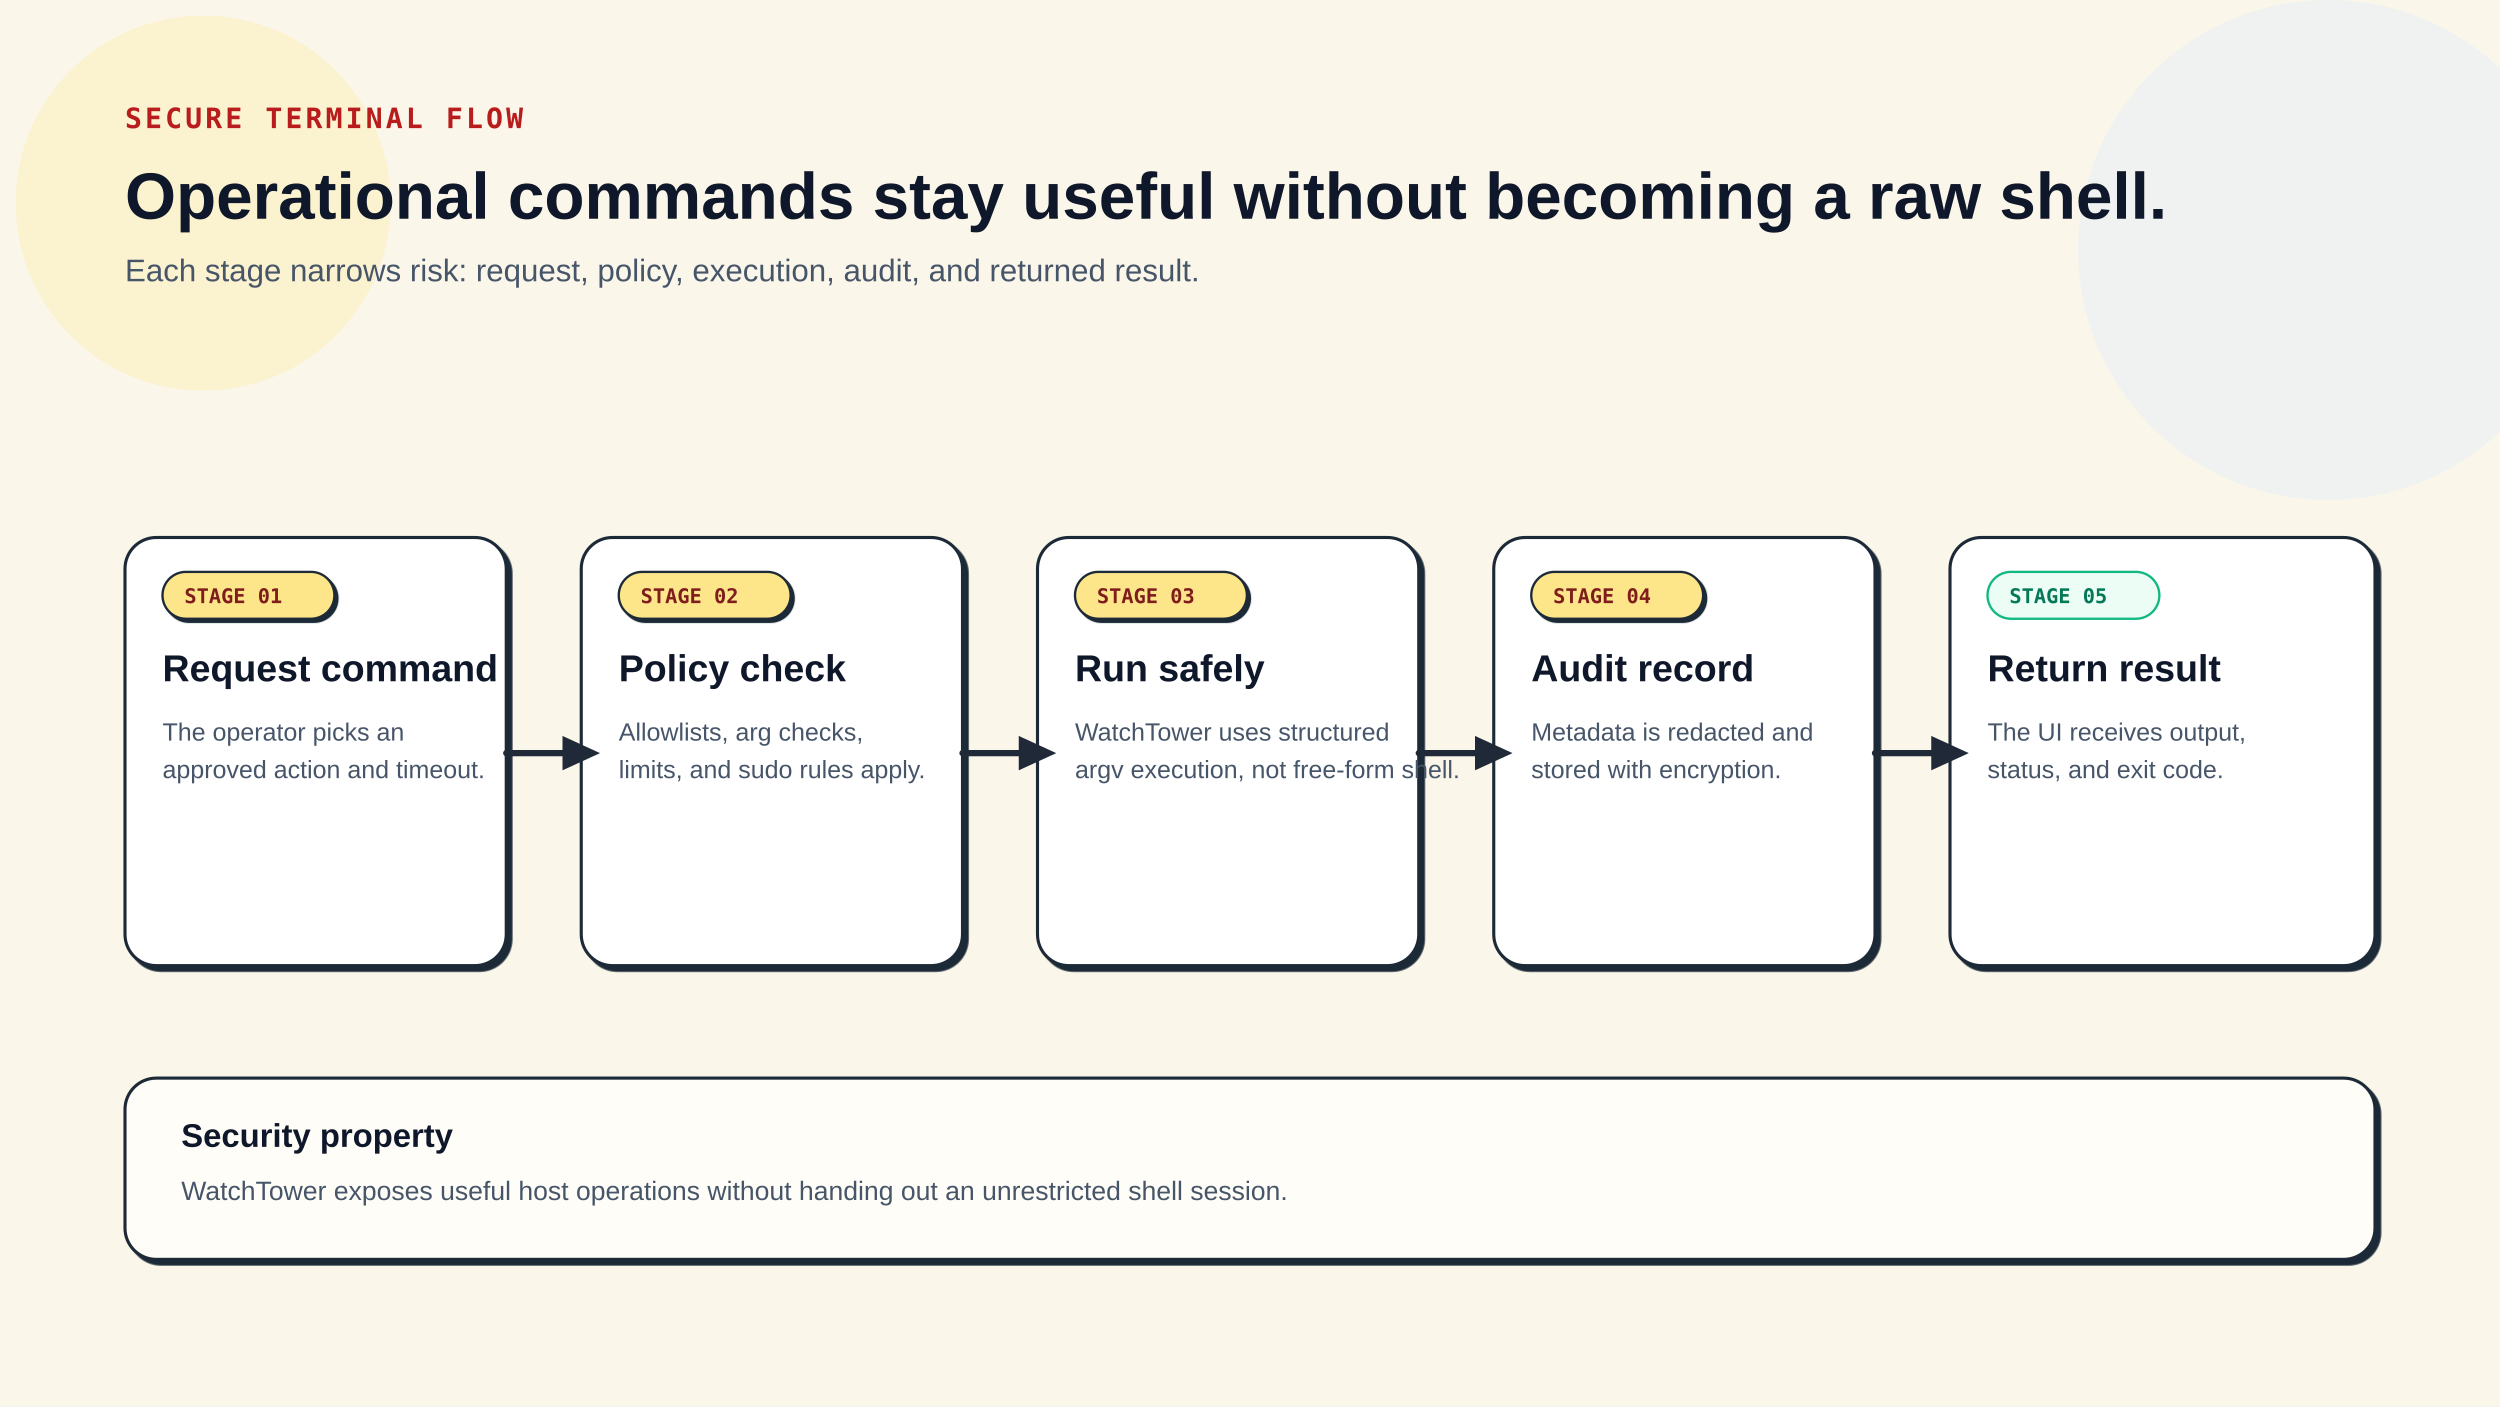
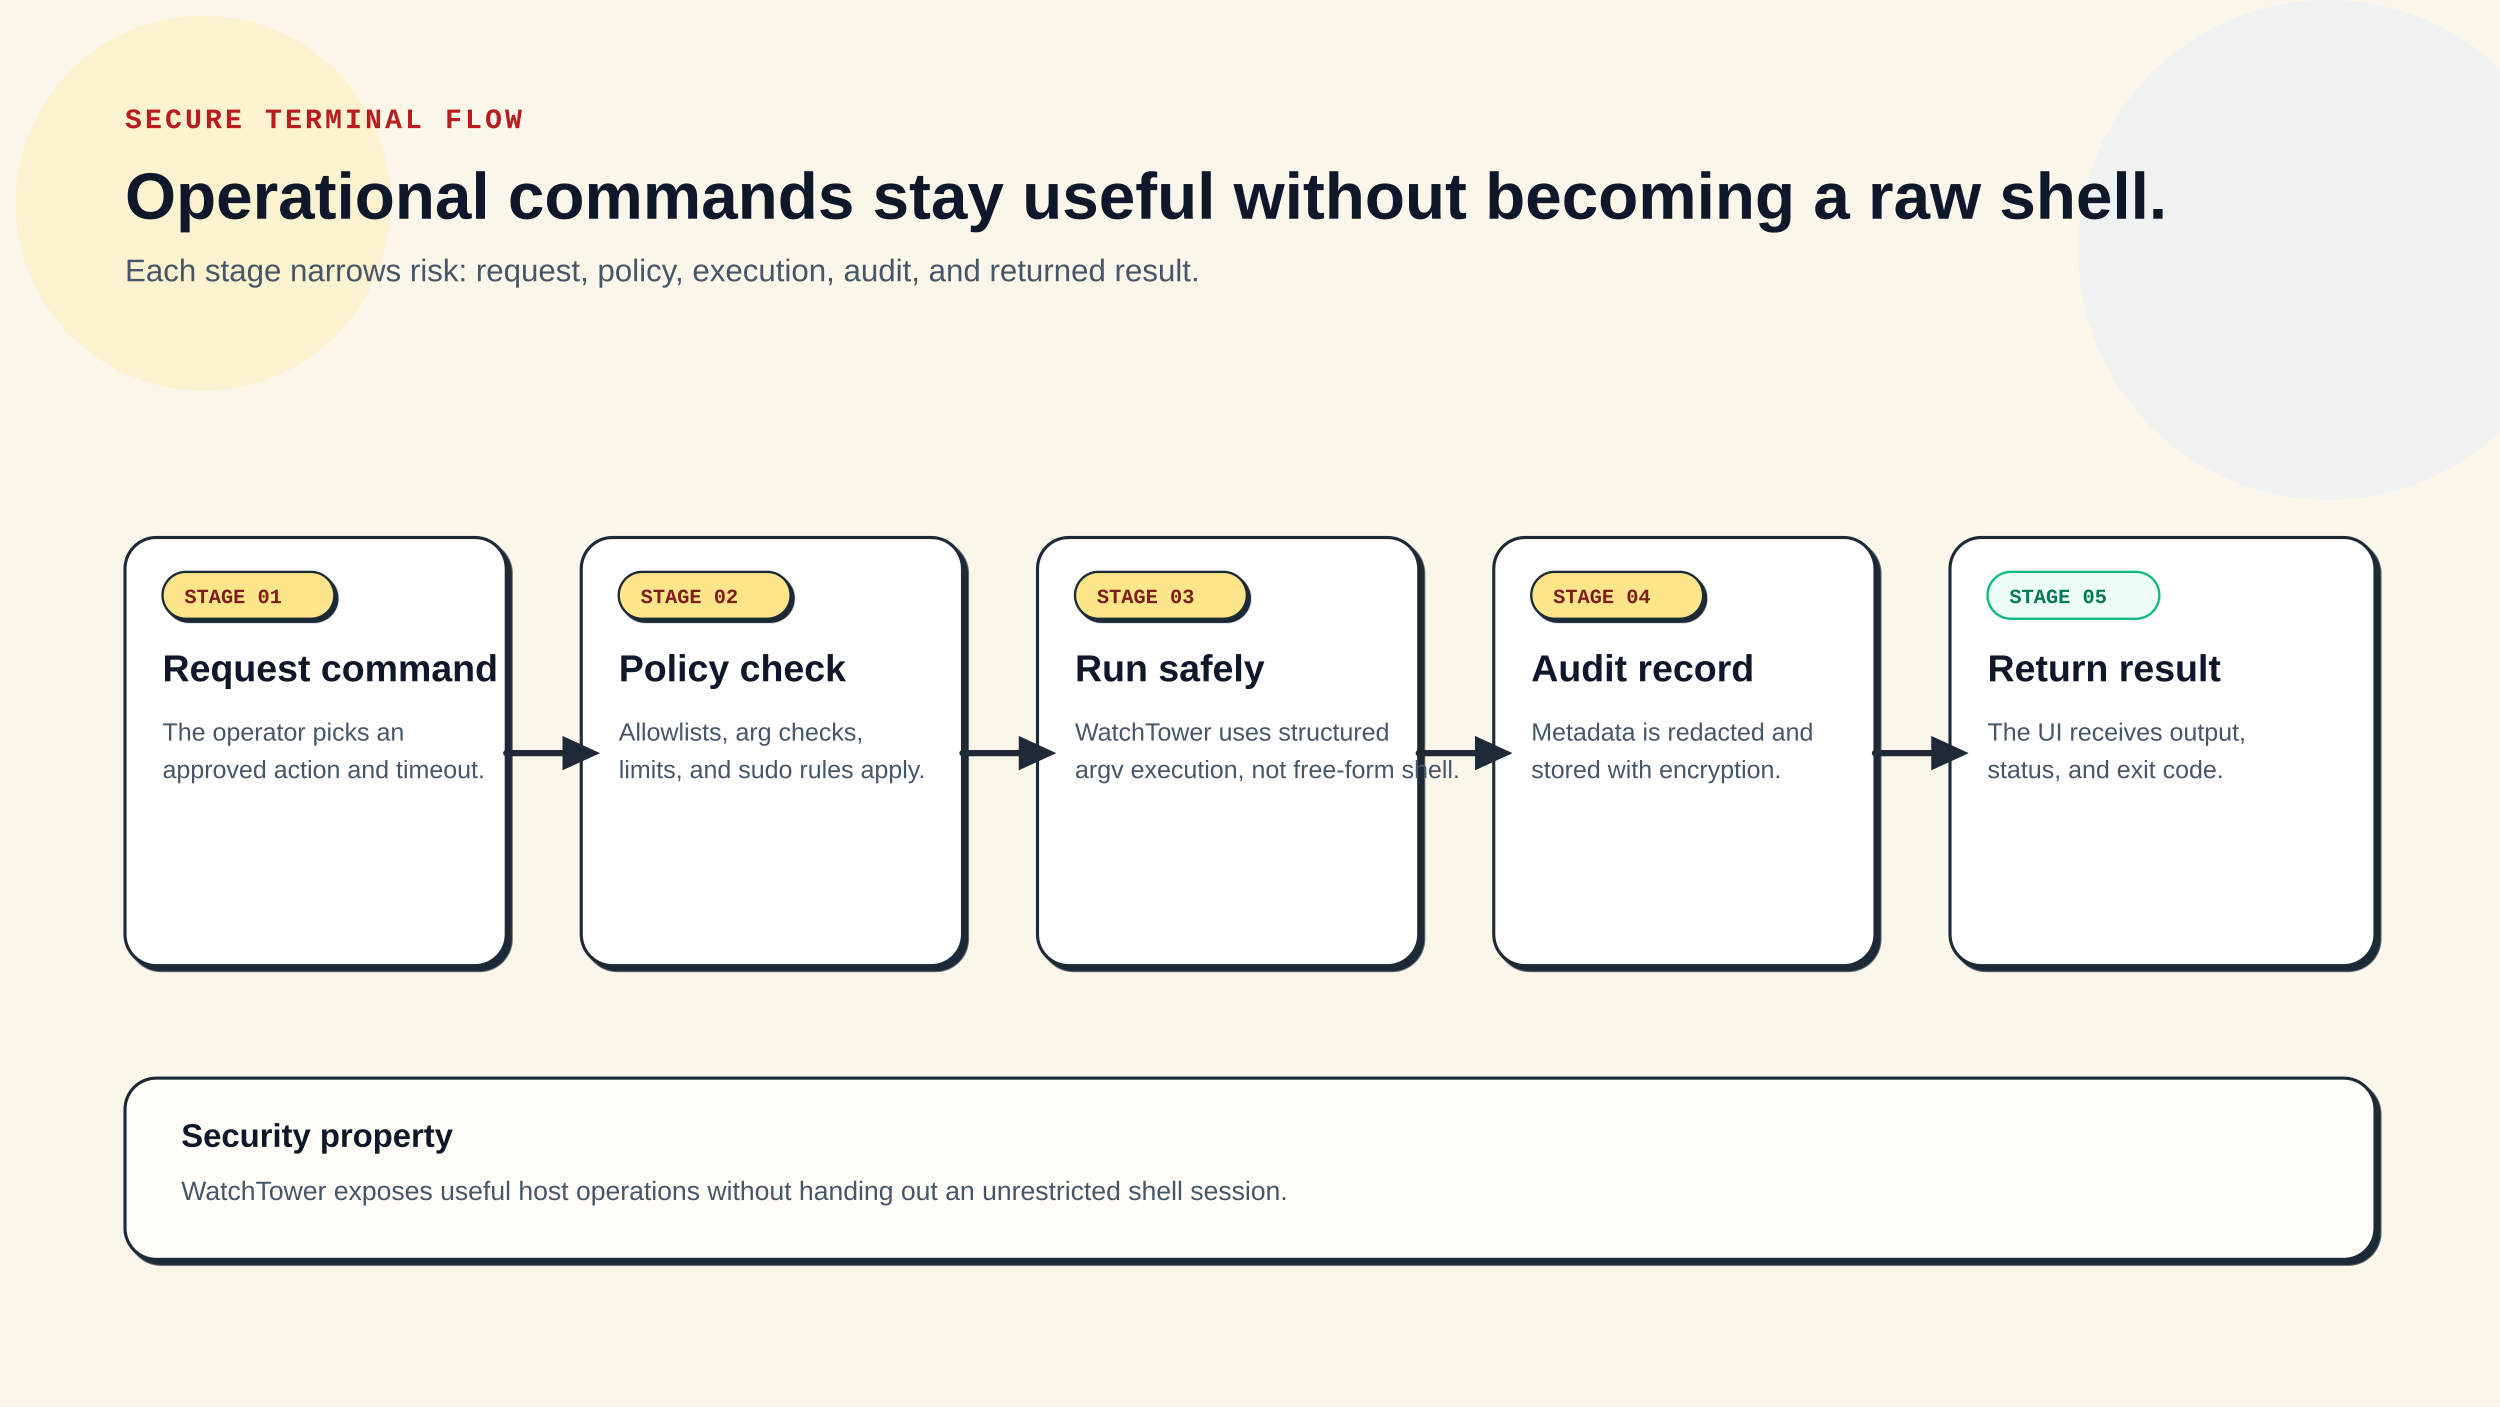
<svg xmlns="http://www.w3.org/2000/svg" viewBox="0 0 1600 900" role="img" aria-label="WatchTower secure terminal command flow">
  <defs>
    <filter id="cs" x="-4%" y="-4%" width="112%" height="116%">
      <feDropShadow dx="3" dy="3" stdDeviation="0" flood-color="#1f2937" />
    </filter>
    <filter id="ps" x="-2%" y="-8%" width="108%" height="132%">
      <feDropShadow dx="2" dy="2" stdDeviation="0" flood-color="#1f2937" />
    </filter>
  </defs>
  <rect width="1600" height="900" fill="#fbf6ea" />
  <circle cx="130" cy="130" r="120" fill="#fde68a" opacity="0.28" />
  <circle cx="1490" cy="160" r="160" fill="#dbeafe" opacity="0.35" />
-   <text x="80" y="82" font-family="'Space Mono', monospace" font-size="18" font-weight="700" fill="#b91c1c" letter-spacing="2">SECURE TERMINAL FLOW</text>
-   <text x="80" y="140" font-family="'DM Sans', Arial, sans-serif" font-size="42" font-weight="800" fill="#0f172a">Operational commands stay useful without becoming a raw shell.</text>
-   <text x="80" y="180" font-family="'DM Sans', Arial, sans-serif" font-size="20" font-weight="500" fill="#475569">Each stage narrows risk: request, policy, execution, audit, and returned result.</text>
+   <text x="80" y="82" font-family="'Courier New', Courier, monospace" font-size="18" font-weight="700" fill="#b91c1c" letter-spacing="2">SECURE TERMINAL FLOW</text>
+   <text x="80" y="140" font-family="Arial, 'Helvetica Neue', Helvetica, sans-serif" font-size="42" font-weight="800" fill="#0f172a">Operational commands stay useful without becoming a raw shell.</text>
+   <text x="80" y="180" font-family="Arial, 'Helvetica Neue', Helvetica, sans-serif" font-size="20" font-weight="500" fill="#475569">Each stage narrows risk: request, policy, execution, audit, and returned result.</text>
  <rect x="80" y="344" width="244" height="274" rx="20" fill="#ffffff" stroke="#1f2937" stroke-width="2" filter="url(#cs)" />
  <rect x="104" y="366" width="110" height="30" rx="15" fill="#fde68a" stroke="#1f2937" stroke-width="1.5" filter="url(#ps)" />
-   <text x="118" y="386" font-family="'Space Mono', monospace" font-size="13" font-weight="700" fill="#7f1d1d">STAGE 01</text>
-   <text x="104" y="436" font-family="'DM Sans', Arial, sans-serif" font-size="24" font-weight="800" fill="#0f172a">Request command</text>
-   <text x="104" y="474" font-family="'DM Sans', Arial, sans-serif" font-size="16" font-weight="500" fill="#475569">The operator picks an</text>
-   <text x="104" y="498" font-family="'DM Sans', Arial, sans-serif" font-size="16" font-weight="500" fill="#475569">approved action and timeout.</text>
+   <text x="118" y="386" font-family="'Courier New', Courier, monospace" font-size="13" font-weight="700" fill="#7f1d1d">STAGE 01</text>
+   <text x="104" y="436" font-family="Arial, 'Helvetica Neue', Helvetica, sans-serif" font-size="24" font-weight="800" fill="#0f172a">Request command</text>
+   <text x="104" y="474" font-family="Arial, 'Helvetica Neue', Helvetica, sans-serif" font-size="16" font-weight="500" fill="#475569">The operator picks an</text>
+   <text x="104" y="498" font-family="Arial, 'Helvetica Neue', Helvetica, sans-serif" font-size="16" font-weight="500" fill="#475569">approved action and timeout.</text>
  <rect x="372" y="344" width="244" height="274" rx="20" fill="#ffffff" stroke="#1f2937" stroke-width="2" filter="url(#cs)" />
  <rect x="396" y="366" width="110" height="30" rx="15" fill="#fde68a" stroke="#1f2937" stroke-width="1.5" filter="url(#ps)" />
-   <text x="410" y="386" font-family="'Space Mono', monospace" font-size="13" font-weight="700" fill="#7f1d1d">STAGE 02</text>
-   <text x="396" y="436" font-family="'DM Sans', Arial, sans-serif" font-size="24" font-weight="800" fill="#0f172a">Policy check</text>
-   <text x="396" y="474" font-family="'DM Sans', Arial, sans-serif" font-size="16" font-weight="500" fill="#475569">Allowlists, arg checks,</text>
-   <text x="396" y="498" font-family="'DM Sans', Arial, sans-serif" font-size="16" font-weight="500" fill="#475569">limits, and sudo rules apply.</text>
+   <text x="410" y="386" font-family="'Courier New', Courier, monospace" font-size="13" font-weight="700" fill="#7f1d1d">STAGE 02</text>
+   <text x="396" y="436" font-family="Arial, 'Helvetica Neue', Helvetica, sans-serif" font-size="24" font-weight="800" fill="#0f172a">Policy check</text>
+   <text x="396" y="474" font-family="Arial, 'Helvetica Neue', Helvetica, sans-serif" font-size="16" font-weight="500" fill="#475569">Allowlists, arg checks,</text>
+   <text x="396" y="498" font-family="Arial, 'Helvetica Neue', Helvetica, sans-serif" font-size="16" font-weight="500" fill="#475569">limits, and sudo rules apply.</text>
  <rect x="664" y="344" width="244" height="274" rx="20" fill="#ffffff" stroke="#1f2937" stroke-width="2" filter="url(#cs)" />
  <rect x="688" y="366" width="110" height="30" rx="15" fill="#fde68a" stroke="#1f2937" stroke-width="1.5" filter="url(#ps)" />
-   <text x="702" y="386" font-family="'Space Mono', monospace" font-size="13" font-weight="700" fill="#7f1d1d">STAGE 03</text>
-   <text x="688" y="436" font-family="'DM Sans', Arial, sans-serif" font-size="24" font-weight="800" fill="#0f172a">Run safely</text>
-   <text x="688" y="474" font-family="'DM Sans', Arial, sans-serif" font-size="16" font-weight="500" fill="#475569">WatchTower uses structured</text>
-   <text x="688" y="498" font-family="'DM Sans', Arial, sans-serif" font-size="16" font-weight="500" fill="#475569">argv execution, not free-form shell.</text>
+   <text x="702" y="386" font-family="'Courier New', Courier, monospace" font-size="13" font-weight="700" fill="#7f1d1d">STAGE 03</text>
+   <text x="688" y="436" font-family="Arial, 'Helvetica Neue', Helvetica, sans-serif" font-size="24" font-weight="800" fill="#0f172a">Run safely</text>
+   <text x="688" y="474" font-family="Arial, 'Helvetica Neue', Helvetica, sans-serif" font-size="16" font-weight="500" fill="#475569">WatchTower uses structured</text>
+   <text x="688" y="498" font-family="Arial, 'Helvetica Neue', Helvetica, sans-serif" font-size="16" font-weight="500" fill="#475569">argv execution, not free-form shell.</text>
  <rect x="956" y="344" width="244" height="274" rx="20" fill="#ffffff" stroke="#1f2937" stroke-width="2" filter="url(#cs)" />
  <rect x="980" y="366" width="110" height="30" rx="15" fill="#fde68a" stroke="#1f2937" stroke-width="1.5" filter="url(#ps)" />
-   <text x="994" y="386" font-family="'Space Mono', monospace" font-size="13" font-weight="700" fill="#7f1d1d">STAGE 04</text>
-   <text x="980" y="436" font-family="'DM Sans', Arial, sans-serif" font-size="24" font-weight="800" fill="#0f172a">Audit record</text>
-   <text x="980" y="474" font-family="'DM Sans', Arial, sans-serif" font-size="16" font-weight="500" fill="#475569">Metadata is redacted and</text>
-   <text x="980" y="498" font-family="'DM Sans', Arial, sans-serif" font-size="16" font-weight="500" fill="#475569">stored with encryption.</text>
+   <text x="994" y="386" font-family="'Courier New', Courier, monospace" font-size="13" font-weight="700" fill="#7f1d1d">STAGE 04</text>
+   <text x="980" y="436" font-family="Arial, 'Helvetica Neue', Helvetica, sans-serif" font-size="24" font-weight="800" fill="#0f172a">Audit record</text>
+   <text x="980" y="474" font-family="Arial, 'Helvetica Neue', Helvetica, sans-serif" font-size="16" font-weight="500" fill="#475569">Metadata is redacted and</text>
+   <text x="980" y="498" font-family="Arial, 'Helvetica Neue', Helvetica, sans-serif" font-size="16" font-weight="500" fill="#475569">stored with encryption.</text>
  <rect x="1248" y="344" width="272" height="274" rx="20" fill="#ffffff" stroke="#1f2937" stroke-width="2" filter="url(#cs)" />
  <rect x="1272" y="366" width="110" height="30" rx="15" fill="#ecfdf5" stroke="#10b981" stroke-width="1.5" />
-   <text x="1286" y="386" font-family="'Space Mono', monospace" font-size="13" font-weight="700" fill="#047857">STAGE 05</text>
-   <text x="1272" y="436" font-family="'DM Sans', Arial, sans-serif" font-size="24" font-weight="800" fill="#0f172a">Return result</text>
-   <text x="1272" y="474" font-family="'DM Sans', Arial, sans-serif" font-size="16" font-weight="500" fill="#475569">The UI receives output,</text>
-   <text x="1272" y="498" font-family="'DM Sans', Arial, sans-serif" font-size="16" font-weight="500" fill="#475569">status, and exit code.</text>
+   <text x="1286" y="386" font-family="'Courier New', Courier, monospace" font-size="13" font-weight="700" fill="#047857">STAGE 05</text>
+   <text x="1272" y="436" font-family="Arial, 'Helvetica Neue', Helvetica, sans-serif" font-size="24" font-weight="800" fill="#0f172a">Return result</text>
+   <text x="1272" y="474" font-family="Arial, 'Helvetica Neue', Helvetica, sans-serif" font-size="16" font-weight="500" fill="#475569">The UI receives output,</text>
+   <text x="1272" y="498" font-family="Arial, 'Helvetica Neue', Helvetica, sans-serif" font-size="16" font-weight="500" fill="#475569">status, and exit code.</text>
  <line x1="324" y1="482" x2="372" y2="482" stroke="#1f2937" stroke-width="4" stroke-linecap="round" />
  <polygon points="360,471 384,482 360,493" fill="#1f2937" />
  <line x1="616" y1="482" x2="664" y2="482" stroke="#1f2937" stroke-width="4" stroke-linecap="round" />
  <polygon points="652,471 676,482 652,493" fill="#1f2937" />
  <line x1="908" y1="482" x2="956" y2="482" stroke="#1f2937" stroke-width="4" stroke-linecap="round" />
  <polygon points="944,471 968,482 944,493" fill="#1f2937" />
  <line x1="1200" y1="482" x2="1248" y2="482" stroke="#1f2937" stroke-width="4" stroke-linecap="round" />
  <polygon points="1236,471 1260,482 1236,493" fill="#1f2937" />
  <rect x="80" y="690" width="1440" height="116" rx="20" fill="#fffdf7" stroke="#1f2937" stroke-width="2" filter="url(#cs)" />
-   <text x="116" y="734" font-family="'DM Sans', Arial, sans-serif" font-size="21" font-weight="800" fill="#0f172a">Security property</text>
-   <text x="116" y="768" font-family="'DM Sans', Arial, sans-serif" font-size="17" font-weight="500" fill="#475569">WatchTower exposes useful host operations without handing out an unrestricted shell session.</text>
+   <text x="116" y="734" font-family="Arial, 'Helvetica Neue', Helvetica, sans-serif" font-size="21" font-weight="800" fill="#0f172a">Security property</text>
+   <text x="116" y="768" font-family="Arial, 'Helvetica Neue', Helvetica, sans-serif" font-size="17" font-weight="500" fill="#475569">WatchTower exposes useful host operations without handing out an unrestricted shell session.</text>
</svg>
